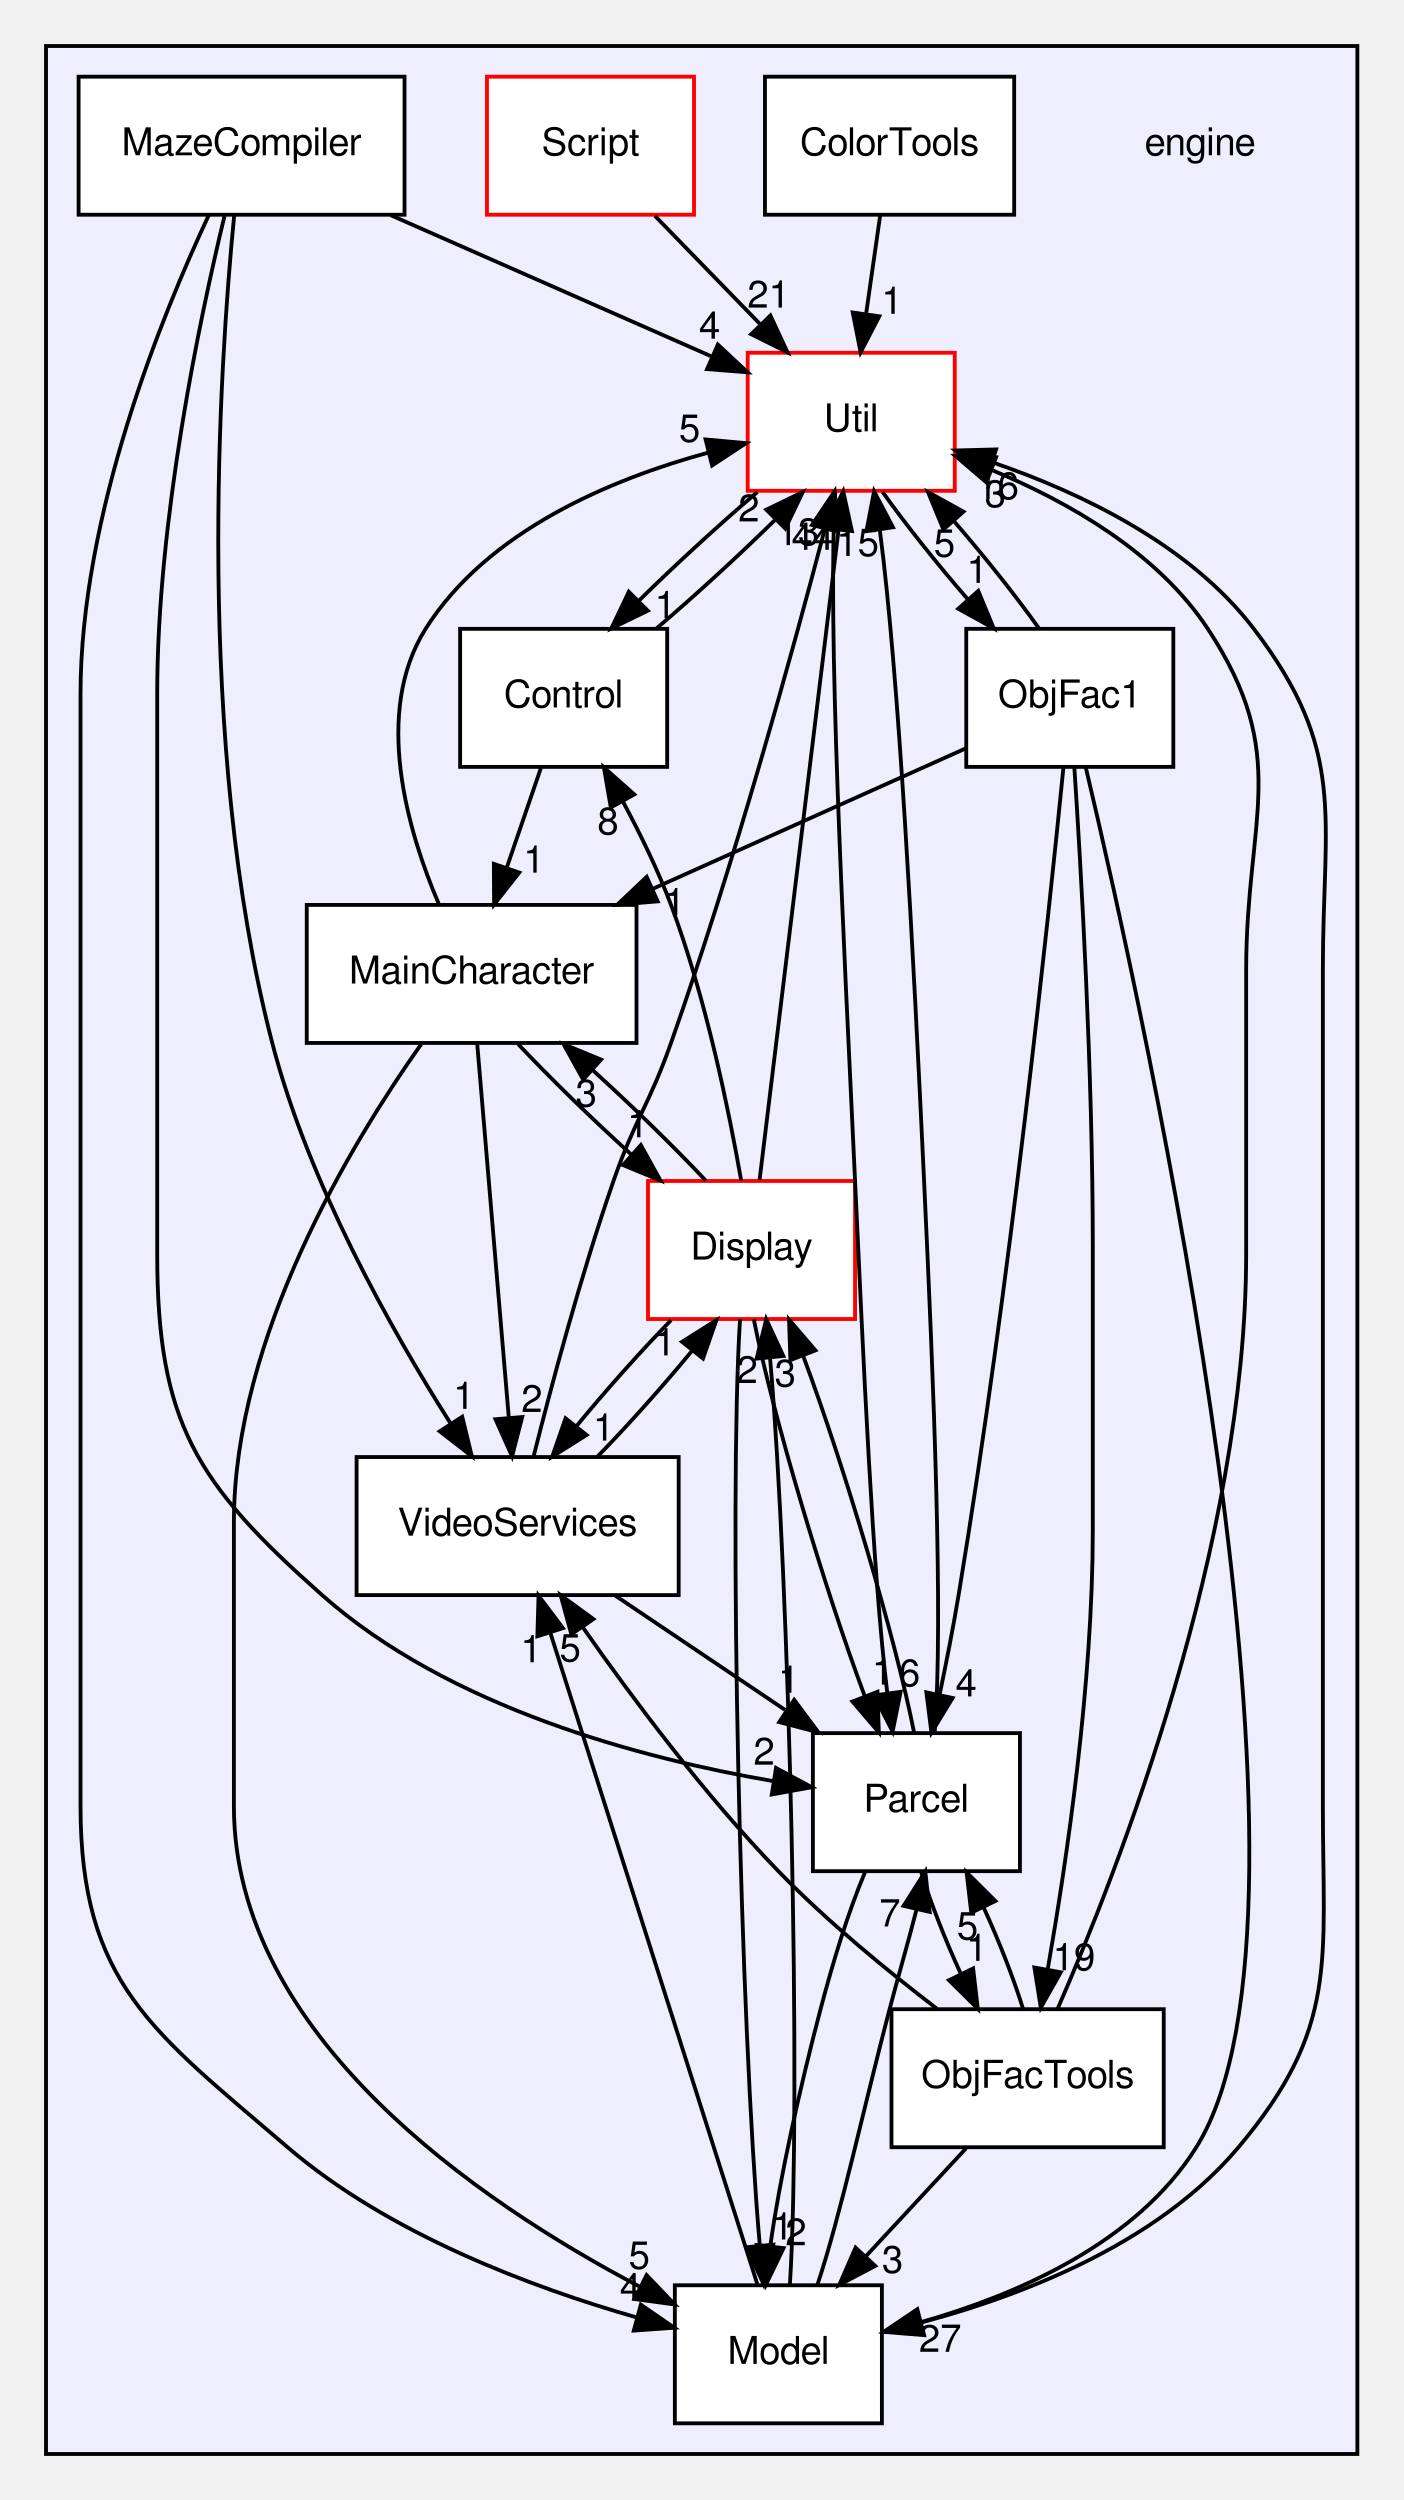
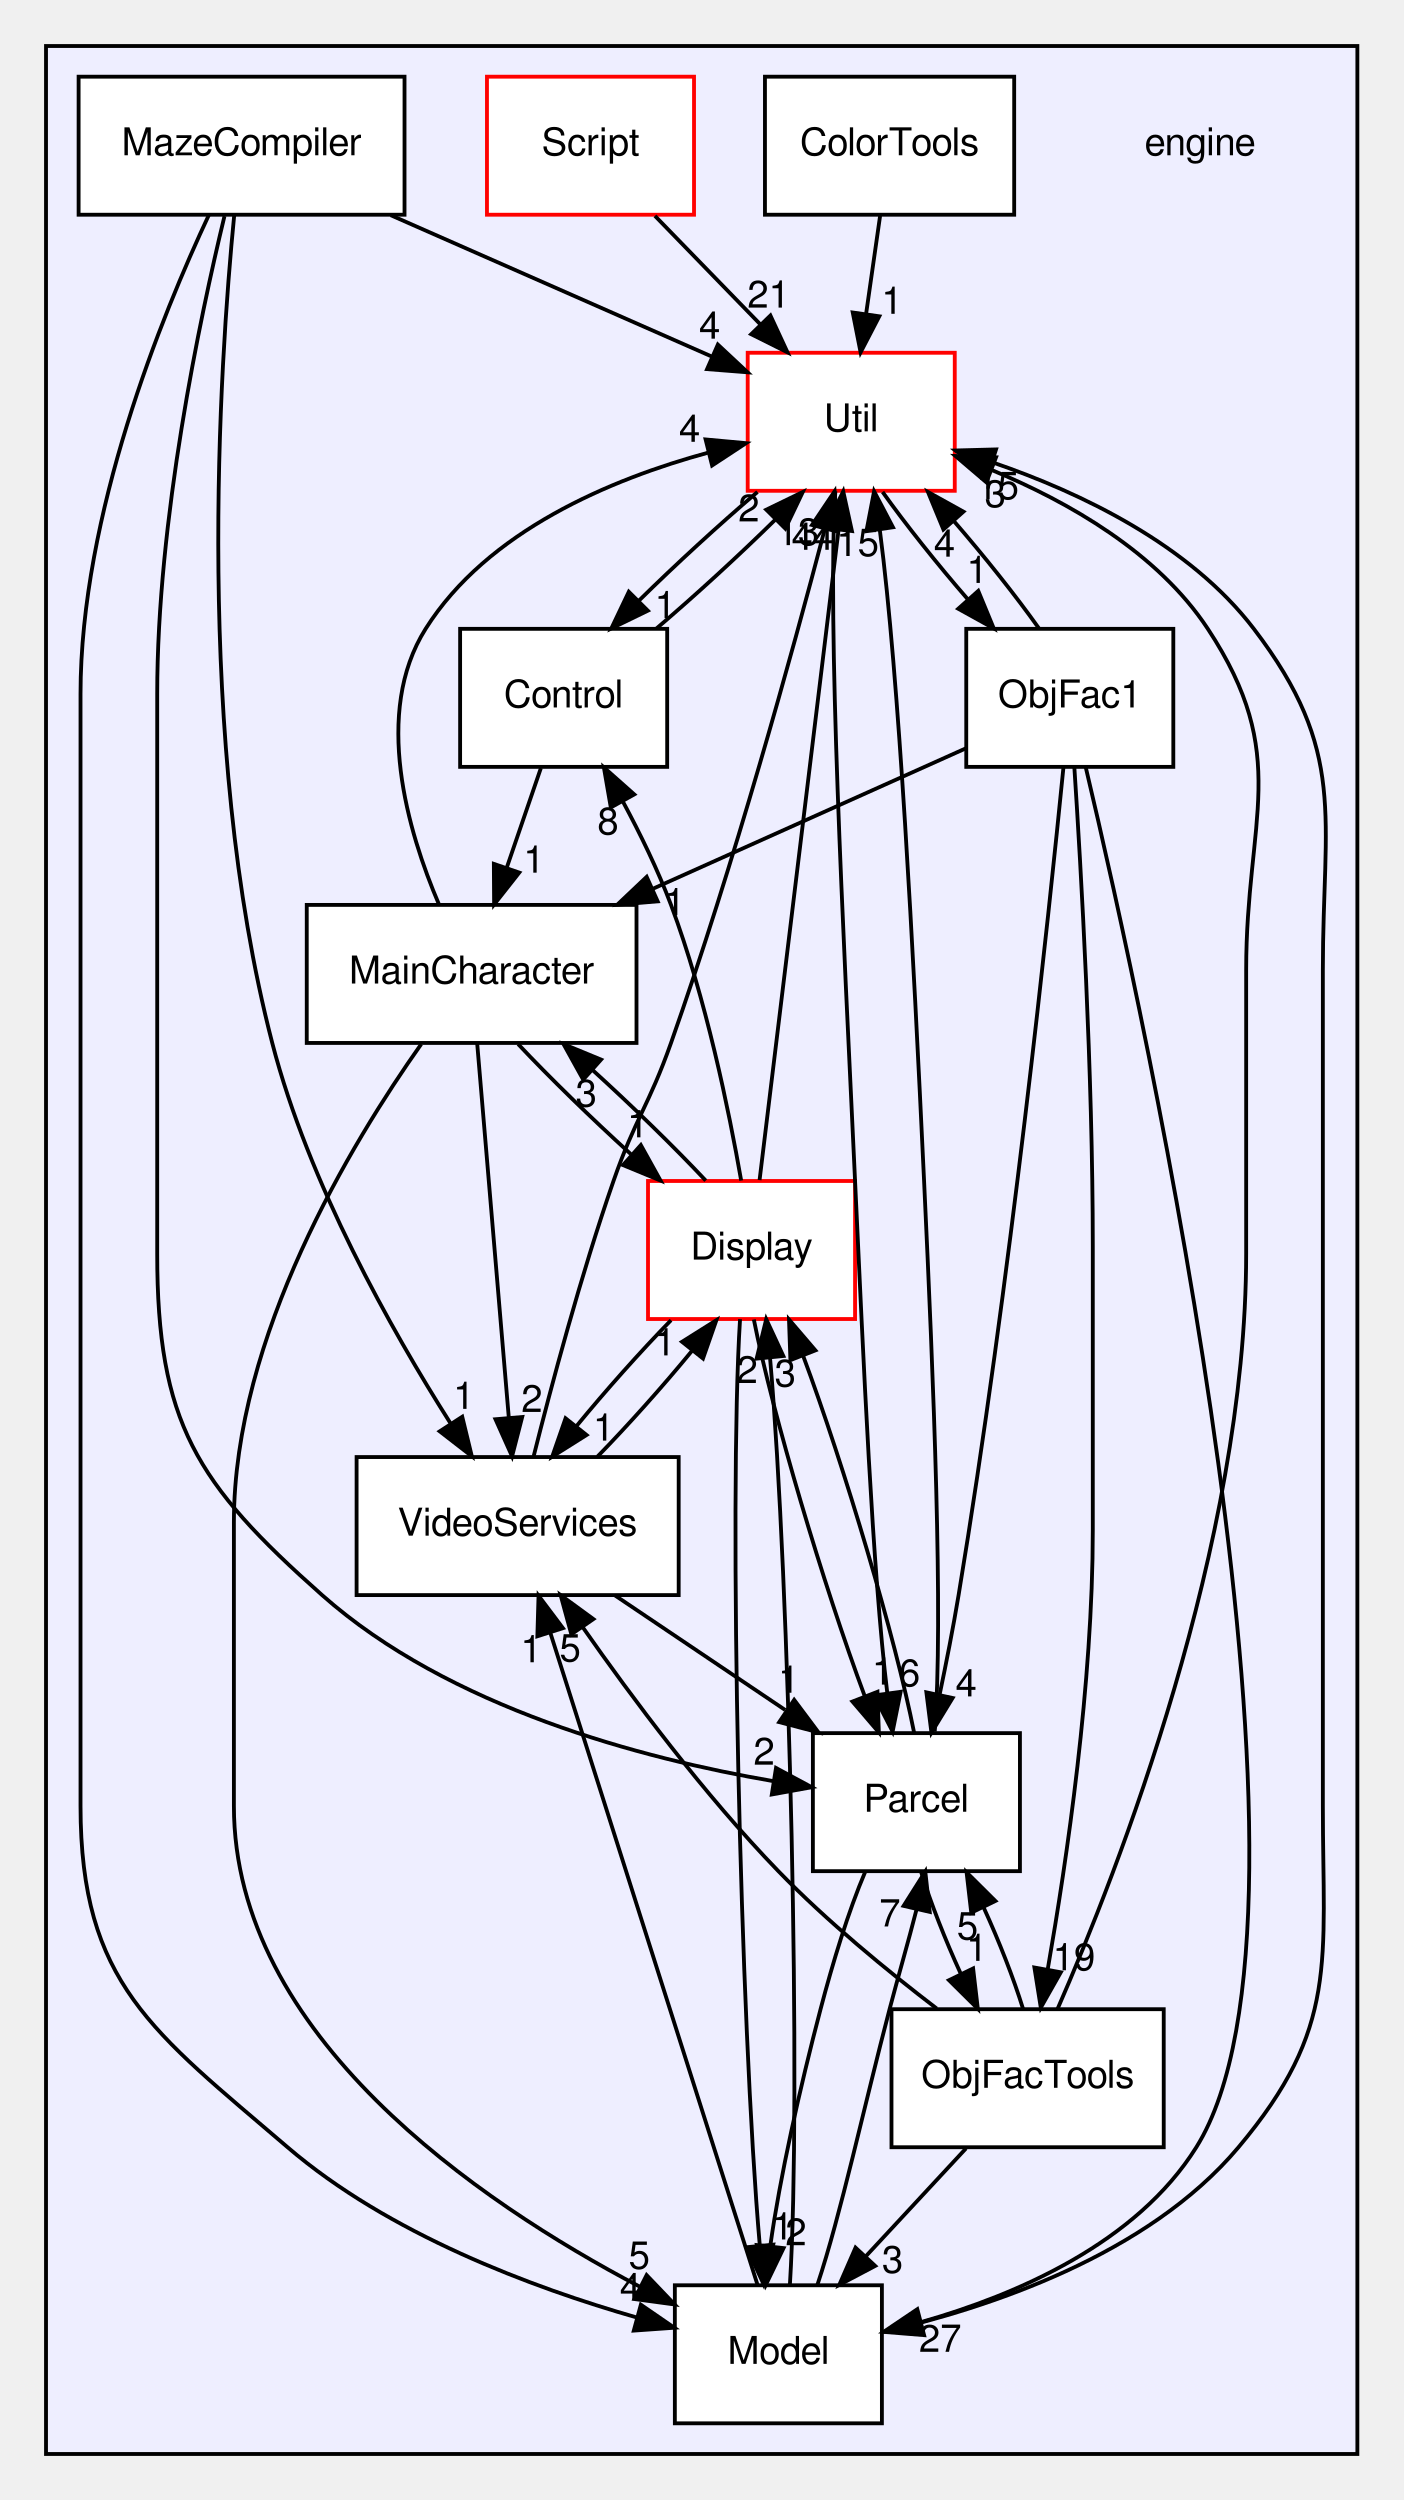
<svg xmlns="http://www.w3.org/2000/svg" xmlns:xlink="http://www.w3.org/1999/xlink" width="366pt" height="652pt" viewBox="0.00 0.00 366.00 652.00">
  <g id="graph0" class="graph" transform="scale(1 1) rotate(0) translate(4 648)">
    <g id="clust1" class="cluster">
      <g id="a_clust1">
        <a xlink:href="dir_996f45160da62e1a3d7f6046fad68f51.html" target="_top">
          <polygon fill="#eeeeff" stroke="black" points="8,-8 8,-636 350,-636 350,-8 8,-8" />
        </a>
      </g>
    </g>
    <g id="node1" class="node">
      <text text-anchor="middle" x="309" y="-607.5" font-family="FreeSans" font-size="10.00">engine</text>
    </g>
    <g id="node2" class="node">
      <g id="a_node2">
        <a xlink:href="dir_b64b6649c7053983cbee0ddd1f8a55f4.html" target="_top" xlink:title="ColorTools">
          <polygon fill="white" stroke="black" points="260.5,-628 195.5,-628 195.5,-592 260.5,-592 260.5,-628" />
          <text text-anchor="middle" x="228" y="-607.5" font-family="FreeSans" font-size="10.00">ColorTools</text>
        </a>
      </g>
    </g>
    <g id="node12" class="node">
      <g id="a_node12">
        <a xlink:href="dir_0934fd95ceeb46aa22ccb2d1831dae0f.html" target="_top" xlink:title="Util">
          <polygon fill="white" stroke="red" points="245,-556 191,-556 191,-520 245,-520 245,-556" />
          <text text-anchor="middle" x="218" y="-535.5" font-family="FreeSans" font-size="10.00">Util</text>
        </a>
      </g>
    </g>
    <g id="edge32" class="edge">
      <path fill="none" stroke="black" d="M225.528,-591.697C224.426,-583.983 223.102,-574.712 221.873,-566.112" />
      <polygon fill="black" stroke="black" points="225.323,-565.509 220.443,-556.104 218.393,-566.499 225.323,-565.509" />
      <g id="a_edge32-headlabel">
        <a xlink:href="dir_000013_000008.html" target="_top" xlink:title="1">
          <text text-anchor="middle" x="228.642" y="-566.166" font-family="FreeSans" font-size="10.00">1</text>
        </a>
      </g>
    </g>
    <g id="node3" class="node">
      <g id="a_node3">
        <a xlink:href="dir_26ccc65b240ef770bfb5832383ef26b1.html" target="_top" xlink:title="Control">
          <polygon fill="white" stroke="black" points="170,-484 116,-484 116,-448 170,-448 170,-484" />
          <text text-anchor="middle" x="143" y="-463.5" font-family="FreeSans" font-size="10.00">Control</text>
        </a>
      </g>
    </g>
    <g id="node5" class="node">
      <g id="a_node5">
        <a xlink:href="dir_c8f5c77583f5a8c611b28ad2fa22d3d0.html" target="_top" xlink:title="MainCharacter">
          <polygon fill="white" stroke="black" points="162,-412 76,-412 76,-376 162,-376 162,-412" />
          <text text-anchor="middle" x="119" y="-391.5" font-family="FreeSans" font-size="10.00">MainCharacter</text>
        </a>
      </g>
    </g>
    <g id="edge23" class="edge">
      <path fill="none" stroke="black" d="M137.067,-447.697C134.394,-439.898 131.174,-430.509 128.199,-421.829" />
      <polygon fill="black" stroke="black" points="131.418,-420.429 124.864,-412.104 124.797,-422.699 131.418,-420.429" />
      <g id="a_edge23-headlabel">
        <a xlink:href="dir_000003_000017.html" target="_top" xlink:title="1">
          <text text-anchor="middle" x="135.27" y="-420.408" font-family="FreeSans" font-size="10.00">1</text>
        </a>
      </g>
    </g>
    <g id="edge22" class="edge">
      <path fill="none" stroke="black" d="M167.221,-484.104C177.256,-492.636 188.67,-503.108 198.2,-512.478" />
      <polygon fill="black" stroke="black" points="195.844,-515.072 205.376,-519.697 200.808,-510.137 195.844,-515.072" />
      <g id="a_edge22-headlabel">
        <a xlink:href="dir_000003_000008.html" target="_top" xlink:title="2">
          <text text-anchor="middle" x="191.296" y="-512.025" font-family="FreeSans" font-size="10.00">2</text>
        </a>
      </g>
    </g>
    <g id="node4" class="node">
      <g id="a_node4">
        <a xlink:href="dir_fde29a0c075bb808199949ecbe7019af.html" target="_top" xlink:title="Display">
          <polygon fill="white" stroke="red" points="219,-340 165,-340 165,-304 219,-304 219,-340" />
          <text text-anchor="middle" x="192" y="-319.5" font-family="FreeSans" font-size="10.00">Display</text>
        </a>
      </g>
    </g>
    <g id="edge5" class="edge">
      <path fill="none" stroke="black" d="M189.298,-340.11C186.117,-358.315 180.089,-387.771 171,-412 167.601,-421.062 162.976,-430.534 158.465,-438.923" />
      <polygon fill="black" stroke="black" points="155.299,-437.414 153.491,-447.854 161.414,-440.82 155.299,-437.414" />
      <g id="a_edge5-headlabel">
        <a xlink:href="dir_000004_000003.html" target="_top" xlink:title="8">
          <text text-anchor="middle" x="154.567" y="-430.392" font-family="FreeSans" font-size="10.00">8</text>
        </a>
      </g>
    </g>
    <g id="edge3" class="edge">
      <path fill="none" stroke="black" d="M180.058,-340.104C171.896,-348.805 160.9,-359.524 150.437,-369.033" />
      <polygon fill="black" stroke="black" points="148.097,-366.43 142.961,-375.697 152.755,-371.656 148.097,-366.43" />
      <g id="a_edge3-headlabel">
        <a xlink:href="dir_000004_000017.html" target="_top" xlink:title="3">
          <text text-anchor="middle" x="148.891" y="-359.419" font-family="FreeSans" font-size="10.00">3</text>
        </a>
      </g>
    </g>
    <g id="node7" class="node">
      <g id="a_node7">
        <a xlink:href="dir_8a4097456790b4234ac847b719729965.html" target="_top" xlink:title="Model">
          <polygon fill="white" stroke="black" points="226,-52 172,-52 172,-16 226,-16 226,-52" />
          <text text-anchor="middle" x="199" y="-31.5" font-family="FreeSans" font-size="10.00">Model</text>
        </a>
      </g>
    </g>
    <g id="edge4" class="edge">
      <path fill="none" stroke="black" d="M189.004,-303.966C185.992,-256.192 189.058,-120.623 194.164,-62.266" />
      <polygon fill="black" stroke="black" points="197.648,-62.6 195.14,-52.306 190.681,-61.917 197.648,-62.6" />
      <g id="a_edge4-headlabel">
        <a xlink:href="dir_000004_000014.html" target="_top" xlink:title="1">
          <text text-anchor="middle" x="200.123" y="-63.955" font-family="FreeSans" font-size="10.00">1</text>
        </a>
      </g>
    </g>
    <g id="node10" class="node">
      <g id="a_node10">
        <a xlink:href="dir_54f9da0a70d763287d8f71c22d40778c.html" target="_top" xlink:title="Parcel">
          <polygon fill="white" stroke="black" points="262,-196 208,-196 208,-160 262,-160 262,-196" />
          <text text-anchor="middle" x="235" y="-175.5" font-family="FreeSans" font-size="10.00">Parcel</text>
        </a>
      </g>
    </g>
    <g id="edge6" class="edge">
      <path fill="none" stroke="black" d="M192.602,-303.871C197.415,-279.457 210.777,-234.426 221.528,-205.635" />
      <polygon fill="black" stroke="black" points="224.839,-206.778 225.204,-196.189 218.316,-204.239 224.839,-206.778" />
      <g id="a_edge6-headlabel">
        <a xlink:href="dir_000004_000009.html" target="_top" xlink:title="1">
          <text text-anchor="middle" x="226.182" y="-208.657" font-family="FreeSans" font-size="10.00">1</text>
        </a>
      </g>
    </g>
    <g id="edge1" class="edge">
      <path fill="none" stroke="black" d="M194.094,-340.232C198.6,-377.324 209.25,-464.981 214.685,-509.712" />
      <polygon fill="black" stroke="black" points="211.236,-510.344 215.916,-519.849 218.185,-509.5 211.236,-510.344" />
      <g id="a_edge1-headlabel">
        <a xlink:href="dir_000004_000008.html" target="_top" xlink:title="44">
          <text text-anchor="middle" x="207.984" y="-504.618" font-family="FreeSans" font-size="10.00">44</text>
        </a>
      </g>
    </g>
    <g id="node13" class="node">
      <g id="a_node13">
        <a xlink:href="dir_6c0c9a026e8202e772c067025956487c.html" target="_top" xlink:title="VideoServices">
          <polygon fill="white" stroke="black" points="173,-268 89,-268 89,-232 173,-232 173,-268" />
          <text text-anchor="middle" x="131" y="-247.5" font-family="FreeSans" font-size="10.00">VideoServices</text>
        </a>
      </g>
    </g>
    <g id="edge2" class="edge">
      <path fill="none" stroke="black" d="M171.006,-303.697C162.91,-295.389 153.901,-285.277 146.402,-276.141" />
      <polygon fill="black" stroke="black" points="148.974,-273.752 140.01,-268.104 143.496,-278.109 148.974,-273.752" />
      <g id="a_edge2-headlabel">
        <a xlink:href="dir_000004_000006.html" target="_top" xlink:title="1">
          <text text-anchor="middle" x="153.434" y="-272.298" font-family="FreeSans" font-size="10.00">1</text>
        </a>
      </g>
    </g>
    <g id="edge14" class="edge">
      <path fill="none" stroke="black" d="M131.129,-375.697C139.254,-367.05 150.134,-356.449 160.497,-347.027" />
      <polygon fill="black" stroke="black" points="163.129,-349.37 168.268,-340.104 158.473,-344.143 163.129,-349.37" />
      <g id="a_edge14-headlabel">
        <a xlink:href="dir_000017_000004.html" target="_top" xlink:title="1">
          <text text-anchor="middle" x="162.334" y="-351.381" font-family="FreeSans" font-size="10.00">1</text>
        </a>
      </g>
    </g>
    <g id="edge17" class="edge">
      <path fill="none" stroke="black" d="M105.851,-375.688C87.652,-349.952 57,-299.42 57,-251 57,-251 57,-251 57,-177 57,-117.198 120.749,-73.785 162.82,-51.646" />
      <polygon fill="black" stroke="black" points="164.636,-54.649 171.957,-46.99 161.458,-48.412 164.636,-54.649" />
      <g id="a_edge17-headlabel">
        <a xlink:href="dir_000017_000014.html" target="_top" xlink:title="5">
          <text text-anchor="middle" x="162.722" y="-56.311" font-family="FreeSans" font-size="10.00">5</text>
        </a>
      </g>
    </g>
    <g id="edge15" class="edge">
      <path fill="none" stroke="black" d="M110.474,-412.149C102.338,-431.186 93.194,-462.109 107,-484 123.091,-509.514 155.217,-523.008 180.786,-529.979" />
      <polygon fill="black" stroke="black" points="180.018,-533.394 190.568,-532.423 181.715,-526.603 180.018,-533.394" />
      <g id="a_edge15-headlabel">
-         <a xlink:href="dir_000017_000008.html" target="_top" xlink:title="5">
-           <text text-anchor="middle" x="175.842" y="-532.778" font-family="FreeSans" font-size="10.00">5</text>
+         <a xlink:href="dir_000017_000008.html" target="_top" xlink:title="4">
+           <text text-anchor="middle" x="175.842" y="-532.778" font-family="FreeSans" font-size="10.00">4</text>
        </a>
      </g>
    </g>
    <g id="edge16" class="edge">
      <path fill="none" stroke="black" d="M120.447,-375.871C122.493,-351.67 126.25,-307.211 128.685,-278.393" />
      <polygon fill="black" stroke="black" points="132.193,-278.449 129.547,-268.189 125.218,-277.859 132.193,-278.449" />
      <g id="a_edge16-headlabel">
        <a xlink:href="dir_000017_000006.html" target="_top" xlink:title="2">
          <text text-anchor="middle" x="134.719" y="-279.769" font-family="FreeSans" font-size="10.00">2</text>
        </a>
      </g>
    </g>
    <g id="node6" class="node">
      <g id="a_node6">
        <a xlink:href="dir_d746cbd3279d9beb10f2c4393449bb6e.html" target="_top" xlink:title="MazeCompiler">
          <polygon fill="white" stroke="black" points="101.5,-628 16.5,-628 16.5,-592 101.5,-592 101.5,-628" />
          <text text-anchor="middle" x="59" y="-607.5" font-family="FreeSans" font-size="10.00">MazeCompiler</text>
        </a>
      </g>
    </g>
    <g id="edge26" class="edge">
      <path fill="none" stroke="black" d="M50.501,-591.993C38.228,-565.822 17,-513.79 17,-467 17,-467 17,-467 17,-177 17,-130.733 35.883,-118.123 71,-88 97.34,-65.406 134.648,-51.445 162.194,-43.562" />
      <polygon fill="black" stroke="black" points="163.134,-46.934 171.862,-40.929 161.294,-40.18 163.134,-46.934" />
      <g id="a_edge26-headlabel">
        <a xlink:href="dir_000016_000014.html" target="_top" xlink:title="4">
          <text text-anchor="middle" x="160.412" y="-48.118" font-family="FreeSans" font-size="10.00">4</text>
        </a>
      </g>
    </g>
    <g id="edge27" class="edge">
      <path fill="none" stroke="black" d="M54.548,-591.646C48.12,-565.02 37,-512.403 37,-467 37,-467 37,-467 37,-321 37,-277.07 47.121,-261.135 80,-232 113.178,-202.6 163.418,-189.353 197.642,-183.488" />
      <polygon fill="black" stroke="black" points="198.382,-186.915 207.712,-181.896 197.288,-180.001 198.382,-186.915" />
      <g id="a_edge27-headlabel">
        <a xlink:href="dir_000016_000009.html" target="_top" xlink:title="2">
          <text text-anchor="middle" x="195.275" y="-187.781" font-family="FreeSans" font-size="10.00">2</text>
        </a>
      </g>
    </g>
    <g id="edge24" class="edge">
      <path fill="none" stroke="black" d="M97.896,-591.876C123.494,-580.607 156.769,-565.957 181.802,-554.936" />
      <polygon fill="black" stroke="black" points="183.217,-558.138 190.959,-550.905 180.396,-551.731 183.217,-558.138" />
      <g id="a_edge24-headlabel">
        <a xlink:href="dir_000016_000008.html" target="_top" xlink:title="4">
          <text text-anchor="middle" x="181.071" y="-559.684" font-family="FreeSans" font-size="10.00">4</text>
        </a>
      </g>
    </g>
    <g id="edge25" class="edge">
      <path fill="none" stroke="black" d="M57.092,-591.971C53.259,-552.984 46.627,-454.554 67,-376 76.498,-339.379 97.996,-301.226 113.457,-276.854" />
      <polygon fill="black" stroke="black" points="116.551,-278.515 119.05,-268.219 110.676,-274.71 116.551,-278.515" />
      <g id="a_edge25-headlabel">
        <a xlink:href="dir_000016_000006.html" target="_top" xlink:title="1">
          <text text-anchor="middle" x="116.98" y="-280.576" font-family="FreeSans" font-size="10.00">1</text>
        </a>
      </g>
    </g>
    <g id="edge18" class="edge">
      <path fill="none" stroke="black" d="M202.013,-52.306C204.996,-100.313 201.933,-235.439 196.839,-293.702" />
      <polygon fill="black" stroke="black" points="193.325,-293.671 195.83,-303.966 200.292,-294.356 193.325,-293.671" />
      <g id="a_edge18-headlabel">
        <a xlink:href="dir_000014_000004.html" target="_top" xlink:title="2">
          <text text-anchor="middle" x="190.851" y="-287.316" font-family="FreeSans" font-size="10.00">2</text>
        </a>
      </g>
    </g>
    <g id="edge21" class="edge">
      <path fill="none" stroke="black" d="M209.19,-52.151C215.2,-70.138 221.476,-99.188 228,-124 230.234,-132.497 232.913,-141.683 235.024,-149.983" />
      <polygon fill="black" stroke="black" points="231.655,-150.949 237.318,-159.903 238.475,-149.372 231.655,-150.949" />
      <g id="a_edge21-headlabel">
        <a xlink:href="dir_000014_000009.html" target="_top" xlink:title="7">
          <text text-anchor="middle" x="228.079" y="-145.587" font-family="FreeSans" font-size="10.00">7</text>
        </a>
      </g>
    </g>
    <g id="edge19" class="edge">
      <path fill="none" stroke="black" d="M226.058,-39.762C253.52,-46.029 295.271,-59.748 319,-88 345.206,-119.201 341,-136.254 341,-177 341,-395 341,-395 341,-395 341,-435.356 347.47,-451.908 323,-484 306.283,-505.924 277.991,-519.465 254.985,-527.367" />
      <polygon fill="black" stroke="black" points="253.627,-524.127 245.173,-530.513 255.765,-530.792 253.627,-524.127" />
      <g id="a_edge19-headlabel">
-         <a xlink:href="dir_000014_000008.html" target="_top" xlink:title="16">
-           <text text-anchor="middle" x="256.183" y="-517.826" font-family="FreeSans" font-size="10.00">16</text>
+         <a xlink:href="dir_000014_000008.html" target="_top" xlink:title="15">
+           <text text-anchor="middle" x="256.183" y="-517.826" font-family="FreeSans" font-size="10.00">15</text>
        </a>
      </g>
    </g>
    <g id="edge20" class="edge">
      <path fill="none" stroke="black" d="M193.524,-52.233C181.688,-89.481 153.649,-177.723 139.491,-222.278" />
      <polygon fill="black" stroke="black" points="136.143,-221.259 136.45,-231.849 142.814,-223.379 136.143,-221.259" />
      <g id="a_edge20-headlabel">
        <a xlink:href="dir_000014_000006.html" target="_top" xlink:title="1">
          <text text-anchor="middle" x="134.525" y="-214.473" font-family="FreeSans" font-size="10.00">1</text>
        </a>
      </g>
    </g>
    <g id="node8" class="node">
      <g id="a_node8">
        <a xlink:href="dir_11ef1ec48ce85ffc975edfd5f1c95b97.html" target="_top" xlink:title="ObjFac1">
          <polygon fill="white" stroke="black" points="302,-484 248,-484 248,-448 302,-448 302,-484" />
          <text text-anchor="middle" x="275" y="-463.5" font-family="FreeSans" font-size="10.00">ObjFac1</text>
        </a>
      </g>
    </g>
    <g id="edge34" class="edge">
      <path fill="none" stroke="black" d="M247.827,-452.807C225.338,-442.716 192.863,-428.144 166.147,-416.156" />
      <polygon fill="black" stroke="black" points="167.519,-412.935 156.962,-412.034 164.653,-419.322 167.519,-412.935" />
      <g id="a_edge34-headlabel">
        <a xlink:href="dir_000005_000017.html" target="_top" xlink:title="1">
          <text text-anchor="middle" x="171.961" y="-409.316" font-family="FreeSans" font-size="10.00">1</text>
        </a>
      </g>
    </g>
    <g id="edge35" class="edge">
      <path fill="none" stroke="black" d="M279.154,-447.922C294.646,-382.591 346.248,-149.128 308,-88 292.402,-63.072 261.353,-49.566 236.369,-42.441" />
      <polygon fill="black" stroke="black" points="237.005,-38.989 226.445,-39.845 235.234,-45.761 237.005,-38.989" />
      <g id="a_edge35-headlabel">
        <a xlink:href="dir_000005_000014.html" target="_top" xlink:title="27">
          <text text-anchor="middle" x="241.201" y="-34.651" font-family="FreeSans" font-size="10.00">27</text>
        </a>
      </g>
    </g>
    <g id="node9" class="node">
      <g id="a_node9">
        <a xlink:href="dir_15d76760591361bf74d67120242b4d0d.html" target="_top" xlink:title="ObjFacTools">
          <polygon fill="white" stroke="black" points="299.5,-124 228.5,-124 228.5,-88 299.5,-88 299.5,-124" />
          <text text-anchor="middle" x="264" y="-103.5" font-family="FreeSans" font-size="10.00">ObjFacTools</text>
        </a>
      </g>
    </g>
    <g id="edge37" class="edge">
      <path fill="none" stroke="black" d="M276.185,-447.961C277.934,-421.315 281,-368.155 281,-323 281,-323 281,-323 281,-249 281,-208.931 274.244,-162.949 269.25,-134.433" />
      <polygon fill="black" stroke="black" points="272.661,-133.627 267.44,-124.408 265.773,-134.871 272.661,-133.627" />
      <g id="a_edge37-headlabel">
        <a xlink:href="dir_000005_000007.html" target="_top" xlink:title="19">
          <text text-anchor="middle" x="276.094" y="-134.16" font-family="FreeSans" font-size="10.00">19</text>
        </a>
      </g>
    </g>
    <g id="edge36" class="edge">
      <path fill="none" stroke="black" d="M273.358,-447.976C269.532,-409.4 259.329,-312.43 246,-232 244.596,-223.526 242.792,-214.346 241.053,-206.045" />
      <polygon fill="black" stroke="black" points="244.443,-205.161 238.92,-196.12 237.599,-206.632 244.443,-205.161" />
      <g id="a_edge36-headlabel">
        <a xlink:href="dir_000005_000009.html" target="_top" xlink:title="4">
          <text text-anchor="middle" x="247.974" y="-205.579" font-family="FreeSans" font-size="10.00">4</text>
        </a>
      </g>
    </g>
    <g id="edge33" class="edge">
      <path fill="none" stroke="black" d="M266.967,-484.104C260.974,-492.552 252.744,-502.901 244.684,-512.199" />
      <polygon fill="black" stroke="black" points="242.043,-509.901 238.006,-519.697 247.27,-514.557 242.043,-509.901" />
      <g id="a_edge33-headlabel">
-         <a xlink:href="dir_000005_000008.html" target="_top" xlink:title="5">
-           <text text-anchor="middle" x="242.314" y="-502.829" font-family="FreeSans" font-size="10.00">5</text>
+         <a xlink:href="dir_000005_000008.html" target="_top" xlink:title="4">
+           <text text-anchor="middle" x="242.314" y="-502.829" font-family="FreeSans" font-size="10.00">4</text>
        </a>
      </g>
    </g>
    <g id="edge40" class="edge">
      <path fill="none" stroke="black" d="M247.933,-87.697C240.061,-79.22 230.445,-68.864 221.827,-59.583" />
      <polygon fill="black" stroke="black" points="224.252,-57.051 214.883,-52.104 219.122,-61.814 224.252,-57.051" />
      <g id="a_edge40-headlabel">
        <a xlink:href="dir_000007_000014.html" target="_top" xlink:title="3">
          <text text-anchor="middle" x="228.778" y="-55.253" font-family="FreeSans" font-size="10.00">3</text>
        </a>
      </g>
    </g>
    <g id="edge41" class="edge">
      <path fill="none" stroke="black" d="M262.809,-124.104C260.351,-132.045 256.59,-141.666 252.542,-150.515" />
      <polygon fill="black" stroke="black" points="249.303,-149.172 248.084,-159.697 255.6,-152.229 249.303,-149.172" />
      <g id="a_edge41-headlabel">
        <a xlink:href="dir_000007_000009.html" target="_top" xlink:title="5">
          <text text-anchor="middle" x="248.318" y="-142.198" font-family="FreeSans" font-size="10.00">5</text>
        </a>
      </g>
    </g>
    <g id="edge38" class="edge">
      <path fill="none" stroke="black" d="M271.806,-124.063C287.417,-159.797 321,-245.449 321,-321 321,-395 321,-395 321,-395 321,-434.804 332.892,-450.756 311,-484 297.913,-503.874 274.65,-517.126 254.666,-525.409" />
      <polygon fill="black" stroke="black" points="253.239,-522.208 245.178,-529.083 255.767,-528.736 253.239,-522.208" />
      <g id="a_edge38-headlabel">
        <a xlink:href="dir_000007_000008.html" target="_top" xlink:title="3">
          <text text-anchor="middle" x="255.566" y="-515.762" font-family="FreeSans" font-size="10.00">3</text>
        </a>
      </g>
    </g>
    <g id="edge39" class="edge">
      <path fill="none" stroke="black" d="M240.307,-124.163C227.459,-133.986 211.665,-146.928 199,-160 179.727,-179.893 160.849,-205.202 147.893,-223.742" />
      <polygon fill="black" stroke="black" points="145,-221.773 142.205,-231.993 150.763,-225.746 145,-221.773" />
      <g id="a_edge39-headlabel">
        <a xlink:href="dir_000007_000006.html" target="_top" xlink:title="5">
          <text text-anchor="middle" x="144.702" y="-214.702" font-family="FreeSans" font-size="10.00">5</text>
        </a>
      </g>
    </g>
    <g id="edge28" class="edge">
      <path fill="none" stroke="black" d="M234.386,-196.189C229.559,-220.638 216.192,-265.673 205.445,-294.436" />
      <polygon fill="black" stroke="black" points="202.138,-293.283 201.771,-303.871 208.661,-295.823 202.138,-293.283" />
      <g id="a_edge28-headlabel">
        <a xlink:href="dir_000009_000004.html" target="_top" xlink:title="3">
          <text text-anchor="middle" x="200.797" y="-286.403" font-family="FreeSans" font-size="10.00">3</text>
        </a>
      </g>
    </g>
    <g id="edge30" class="edge">
      <path fill="none" stroke="black" d="M221.675,-159.903C217.254,-149.563 213.177,-136.084 210,-124 204.597,-103.452 199.365,-79.999 196.903,-62.328" />
      <polygon fill="black" stroke="black" points="200.353,-61.694 195.751,-52.151 193.398,-62.481 200.353,-61.694" />
      <g id="a_edge30-headlabel">
        <a xlink:href="dir_000009_000014.html" target="_top" xlink:title="2">
          <text text-anchor="middle" x="203.579" y="-62.446" font-family="FreeSans" font-size="10.00">2</text>
        </a>
      </g>
    </g>
    <g id="edge31" class="edge">
      <path fill="none" stroke="black" d="M236.253,-159.697C238.732,-151.728 242.507,-142.1 246.56,-133.264" />
      <polygon fill="black" stroke="black" points="249.789,-134.628 251.019,-124.104 243.495,-131.563 249.789,-134.628" />
      <g id="a_edge31-headlabel">
        <a xlink:href="dir_000009_000007.html" target="_top" xlink:title="1">
          <text text-anchor="middle" x="250.768" y="-136.602" font-family="FreeSans" font-size="10.00">1</text>
        </a>
      </g>
    </g>
    <g id="edge29" class="edge">
      <path fill="none" stroke="black" d="M239.777,-196.394C242.063,-225.921 239.462,-287.74 237,-340 234.147,-400.556 230.458,-471.564 225.477,-509.612" />
      <polygon fill="black" stroke="black" points="221.96,-509.47 223.964,-519.874 228.885,-510.491 221.96,-509.47" />
      <g id="a_edge29-headlabel">
        <a xlink:href="dir_000009_000008.html" target="_top" xlink:title="15">
          <text text-anchor="middle" x="219.676" y="-503" font-family="FreeSans" font-size="10.00">15</text>
        </a>
      </g>
    </g>
    <g id="node11" class="node">
      <g id="a_node11">
        <a xlink:href="dir_5791af8b71f809e8dfc76f7b037a999b.html" target="_top" xlink:title="Script">
          <polygon fill="white" stroke="red" points="177,-628 123,-628 123,-592 177,-592 177,-628" />
          <text text-anchor="middle" x="150" y="-607.5" font-family="FreeSans" font-size="10.00">Script</text>
        </a>
      </g>
    </g>
    <g id="edge13" class="edge">
      <path fill="none" stroke="black" d="M166.809,-591.697C175.126,-583.135 185.305,-572.656 194.39,-563.304" />
      <polygon fill="black" stroke="black" points="196.927,-565.716 201.384,-556.104 191.906,-560.838 196.927,-565.716" />
      <g id="a_edge13-headlabel">
        <a xlink:href="dir_000010_000008.html" target="_top" xlink:title="21">
          <text text-anchor="middle" x="196.459" y="-567.773" font-family="FreeSans" font-size="10.00">21</text>
        </a>
      </g>
    </g>
    <g id="edge7" class="edge">
      <path fill="none" stroke="black" d="M193.545,-519.697C183.489,-511.135 172.079,-500.656 162.579,-491.304" />
      <polygon fill="black" stroke="black" points="164.96,-488.735 155.431,-484.104 159.992,-493.667 164.96,-488.735" />
      <g id="a_edge7-headlabel">
        <a xlink:href="dir_000008_000003.html" target="_top" xlink:title="1">
          <text text-anchor="middle" x="169.508" y="-486.786" font-family="FreeSans" font-size="10.00">1</text>
        </a>
      </g>
    </g>
    <g id="edge9" class="edge">
      <path fill="none" stroke="black" d="M226.174,-519.697C232.202,-511.22 240.448,-500.864 248.506,-491.583" />
      <polygon fill="black" stroke="black" points="251.132,-493.897 255.177,-484.104 245.908,-489.237 251.132,-493.897" />
      <g id="a_edge9-headlabel">
        <a xlink:href="dir_000008_000005.html" target="_top" xlink:title="1">
          <text text-anchor="middle" x="250.858" y="-495.969" font-family="FreeSans" font-size="10.00">1</text>
        </a>
      </g>
    </g>
    <g id="edge8" class="edge">
      <path fill="none" stroke="black" d="M213.858,-519.874C211.721,-485.684 215.865,-406.534 219,-340 221.212,-293.047 223.536,-238.379 227.416,-206.346" />
      <polygon fill="black" stroke="black" points="230.889,-206.779 228.793,-196.394 223.955,-205.82 230.889,-206.779" />
      <g id="a_edge8-headlabel">
        <a xlink:href="dir_000008_000009.html" target="_top" xlink:title="6">
          <text text-anchor="middle" x="233.209" y="-208.229" font-family="FreeSans" font-size="10.00">6</text>
        </a>
      </g>
    </g>
    <g id="edge10" class="edge">
      <path fill="none" stroke="black" d="M151.8,-268.104C159.882,-276.383 168.895,-286.488 176.418,-295.64" />
      <polygon fill="black" stroke="black" points="173.868,-298.057 182.837,-303.697 179.343,-293.695 173.868,-298.057" />
      <g id="a_edge10-headlabel">
        <a xlink:href="dir_000006_000004.html" target="_top" xlink:title="1">
          <text text-anchor="middle" x="169.408" y="-294.515" font-family="FreeSans" font-size="10.00">1</text>
        </a>
      </g>
    </g>
    <g id="edge12" class="edge">
      <path fill="none" stroke="black" d="M156.441,-231.876C169.787,-222.893 186.324,-211.763 200.778,-202.034" />
      <polygon fill="black" stroke="black" points="203.119,-204.677 209.461,-196.19 199.211,-198.87 203.119,-204.677" />
      <g id="a_edge12-headlabel">
        <a xlink:href="dir_000006_000009.html" target="_top" xlink:title="1">
          <text text-anchor="middle" x="201.723" y="-206.54" font-family="FreeSans" font-size="10.00">1</text>
        </a>
      </g>
    </g>
    <g id="edge11" class="edge">
      <path fill="none" stroke="black" d="M135.186,-268.252C139.724,-286.323 147.469,-315.439 156,-340 161.687,-356.374 165.229,-359.656 171,-376 187.374,-422.376 202.602,-477.642 211.067,-509.879" />
      <polygon fill="black" stroke="black" points="207.765,-511.086 213.671,-519.882 214.539,-509.323 207.765,-511.086" />
      <g id="a_edge11-headlabel">
        <a xlink:href="dir_000006_000008.html" target="_top" xlink:title="13">
          <text text-anchor="middle" x="204.112" y="-505.823" font-family="FreeSans" font-size="10.00">13</text>
        </a>
      </g>
    </g>
  </g>
</svg>
